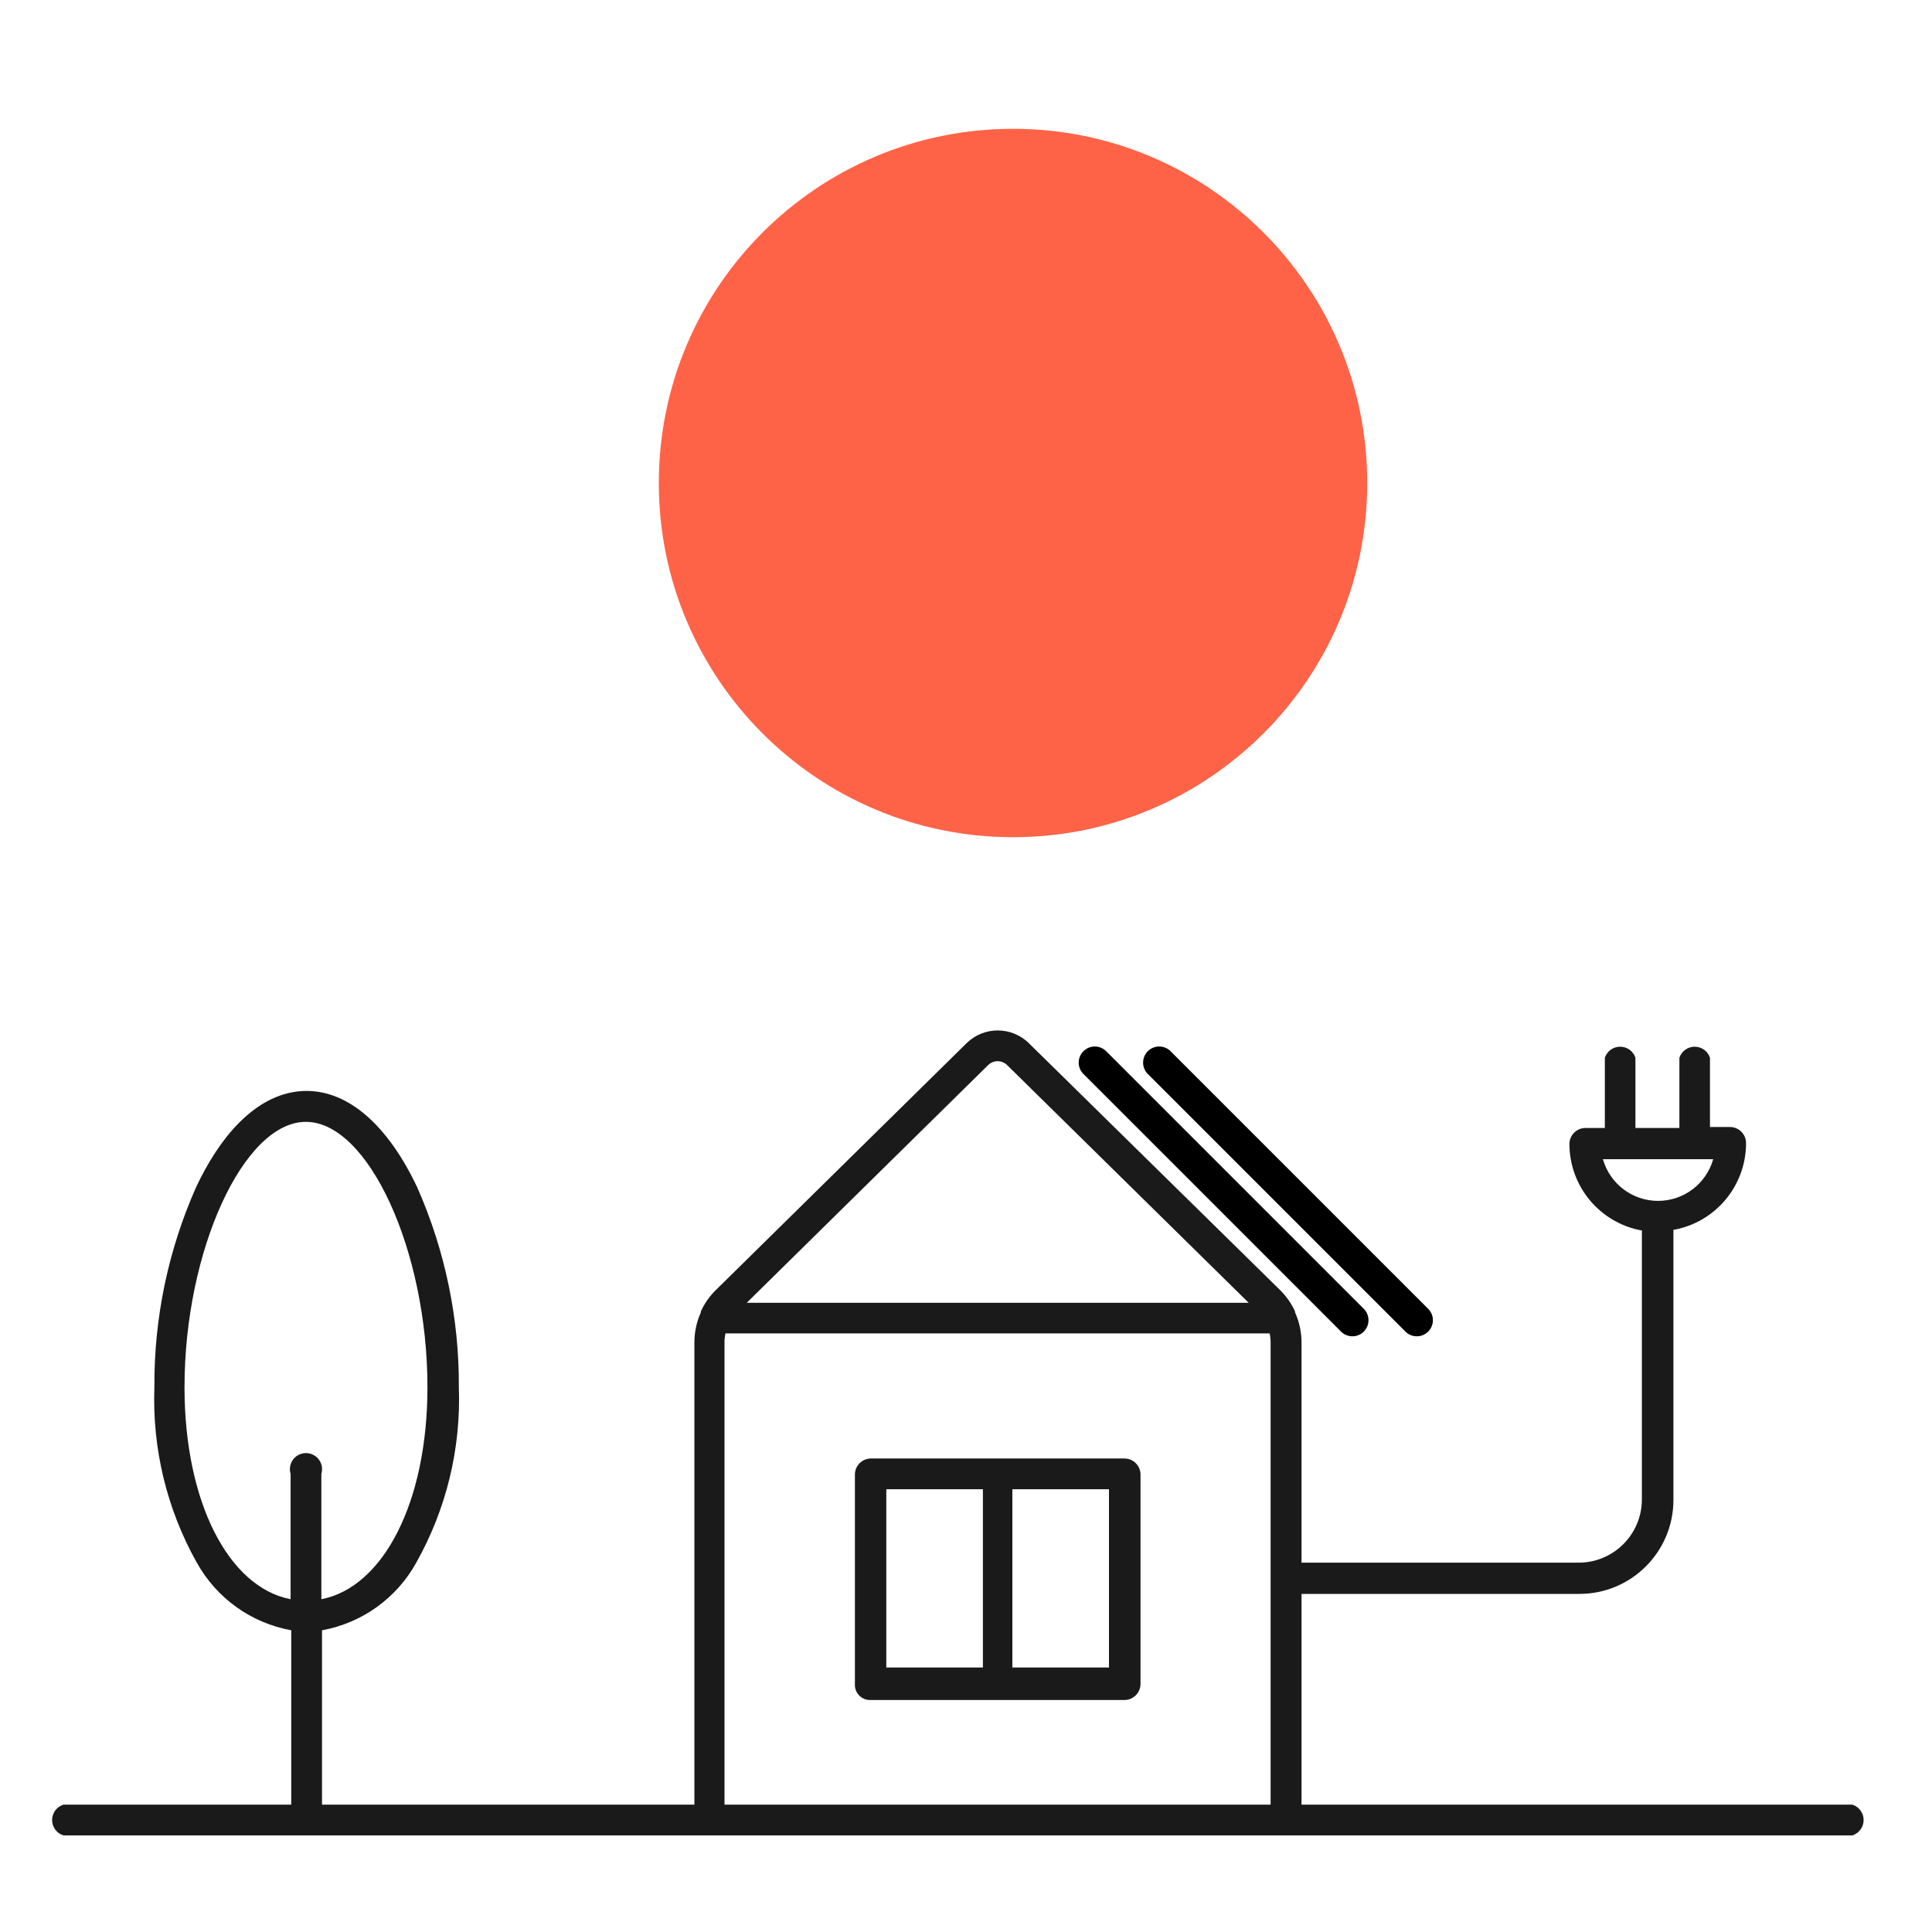
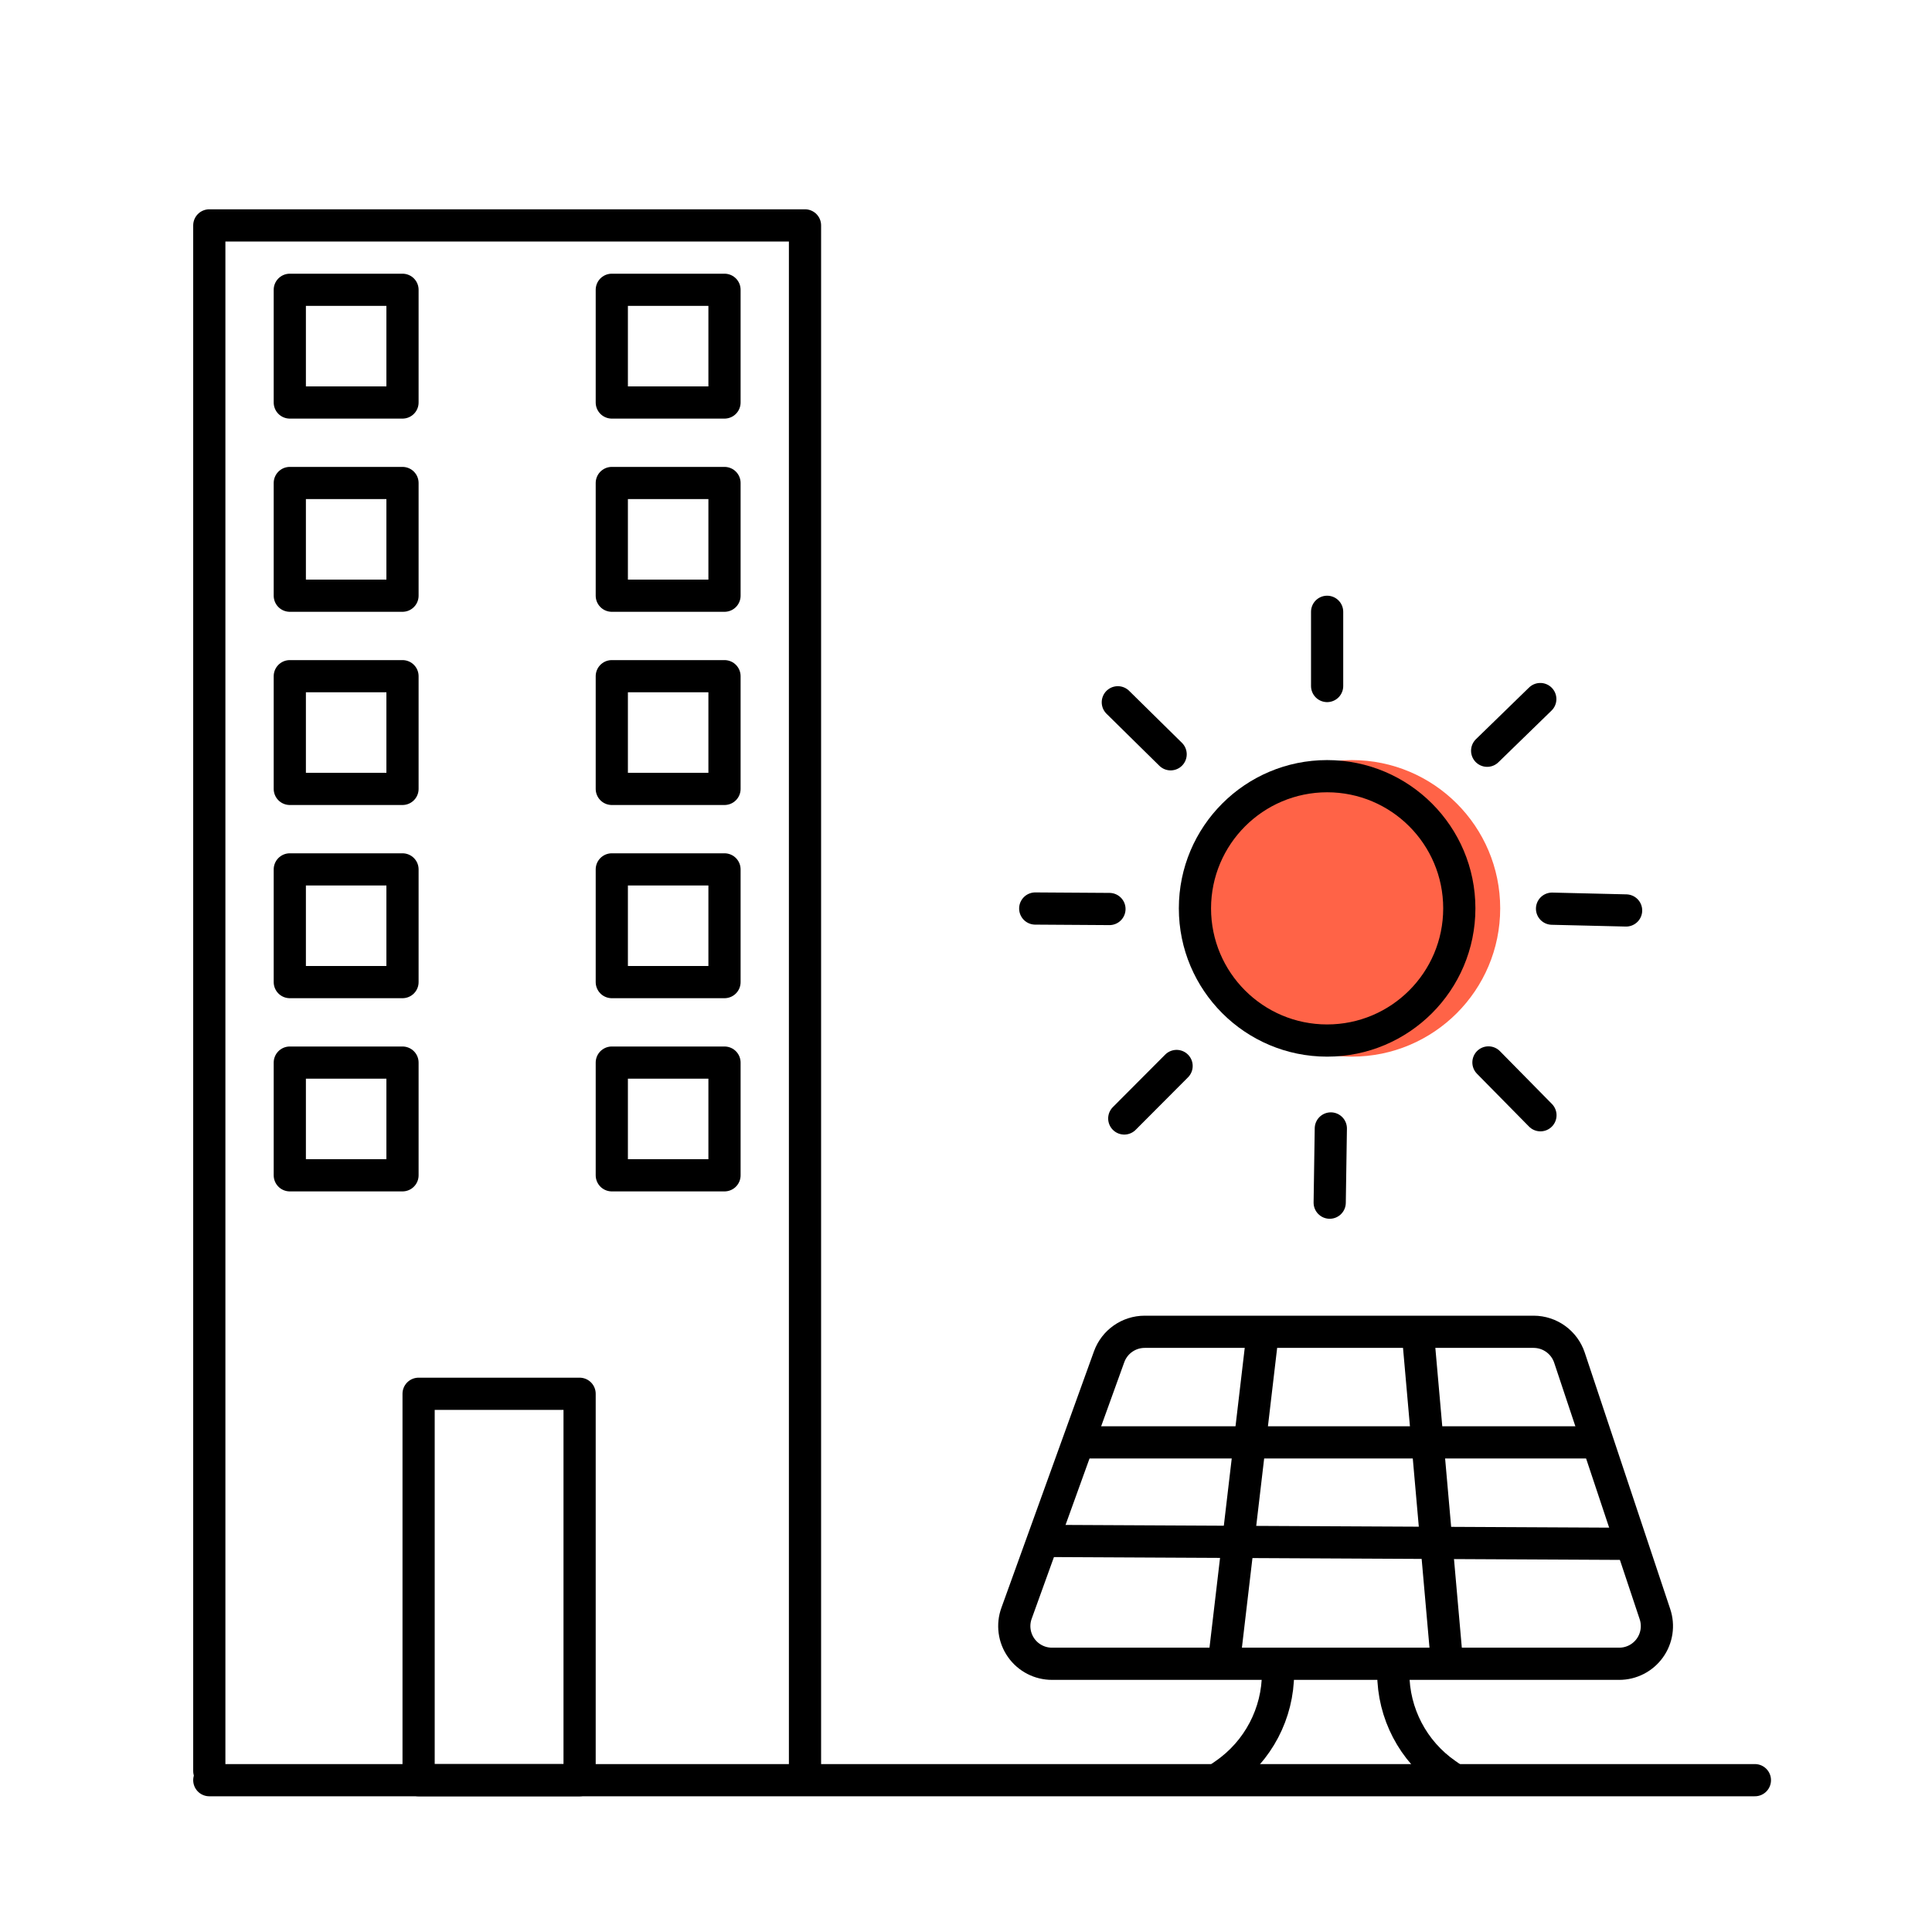
<svg xmlns="http://www.w3.org/2000/svg" viewBox="0 0 120 120">
-   <circle cx="62.92" cy="30" r="22" style="fill:tomato" />
-   <path d="M115.05,112.09H80.84V99H98.11a5.84,5.84,0,0,0,5.83-5.83V76.39A5.47,5.47,0,0,0,108.45,71a1,1,0,0,0-1-1h-1.24V65.7a1,1,0,0,0-1.9,0v4.36h-2.73V65.7a1,1,0,0,0-1.9,0v4.36H98.48a1,1,0,0,0-1,1,5.47,5.47,0,0,0,4.5,5.37V93.14a3.93,3.93,0,0,1-3.92,3.92H80.84V83.38a4.54,4.54,0,0,0-.4-1.86l0-.06a4.56,4.56,0,0,0-.93-1.33L63.9,64.79a2.76,2.76,0,0,0-3.86,0L44.46,80.13a4.38,4.38,0,0,0-.93,1.33l0,.06a4.54,4.54,0,0,0-.4,1.86v28.71H20V101.26a8.4,8.4,0,0,0,5.86-4.21,20.7,20.7,0,0,0,2.64-10.89,30.29,30.29,0,0,0-2.58-12.4c-1.82-3.86-4.26-6-6.88-6s-5.05,2.13-6.87,6a30.13,30.13,0,0,0-2.58,12.4,20.7,20.7,0,0,0,2.63,10.89,8.42,8.42,0,0,0,5.87,4.21v10.83H3.94a1,1,0,0,0,0,1.91H115.05a1,1,0,0,0,0-1.91ZM99.56,72h6.85a3.56,3.56,0,0,1-6.85,0ZM11.46,86.16c0-8.47,3.66-16.48,7.54-16.48s7.55,8,7.55,16.48c0,7.11-2.72,12.42-6.59,13.17V91.55a1,1,0,1,0-1.91,0v7.78C14.18,98.58,11.46,93.27,11.46,86.16Zm49.91-20a.84.84,0,0,1,1.19,0l15,14.76H46.38ZM45,112.09V83.38a2.6,2.6,0,0,1,.06-.56h33.8a2.6,2.6,0,0,1,.06.56v28.71Z" style="fill:#1a1a1a" />
-   <path d="M69.84,90.59H54.1a1,1,0,0,0-1,1v13a.94.94,0,0,0,1,1H69.84a1,1,0,0,0,1-1v-13A1,1,0,0,0,69.84,90.59ZM55.05,92.5h6v11.07h-6Zm13.83,11.07h-6V92.5h6Z" style="fill:#1a1a1a" />
-   <line x1="84" y1="82" x2="68" y2="66" style="fill:none;stroke:#000;stroke-linecap:round;stroke-miterlimit:10;stroke-width:2px" />
-   <line x1="88" y1="82" x2="72" y2="66" style="fill:none;stroke:#000;stroke-linecap:round;stroke-miterlimit:10;stroke-width:2px" />
+   <circle cx="83.97" cy="56.42" r="9.21" style="fill:tomato" />
+   <path d="M82.43,49.21a7.21,7.21,0,1,1-7.21,7.21,7.22,7.22,0,0,1,7.21-7.21m0-2a9.21,9.21,0,1,0,9.21,9.21,9.21,9.21,0,0,0-9.21-9.21Z" />
+   <line x1="82.43" y1="38" x2="82.43" y2="42.61" style="fill:none;stroke:#000;stroke-linecap:round;stroke-linejoin:round;stroke-width:2px" />
+   <line x1="64.3" y1="56.43" x2="68.91" y2="56.46" style="fill:none;stroke:#000;stroke-linecap:round;stroke-linejoin:round;stroke-width:2px" />
+   <line x1="82.59" y1="74.7" x2="82.66" y2="70.09" style="fill:none;stroke:#000;stroke-linecap:round;stroke-linejoin:round;stroke-width:2px" />
+   <line x1="101" y1="56.55" x2="96.4" y2="56.44" style="fill:none;stroke:#000;stroke-linecap:round;stroke-linejoin:round;stroke-width:2px" />
+   <line x1="69.43" y1="43.62" x2="72.71" y2="46.85" style="fill:none;stroke:#000;stroke-linecap:round;stroke-linejoin:round;stroke-width:2px" />
+   <line x1="69.83" y1="69.47" x2="73.08" y2="66.21" style="fill:none;stroke:#000;stroke-linecap:round;stroke-linejoin:round;stroke-width:2px" />
+   <line x1="95.68" y1="69.27" x2="92.45" y2="65.99" style="fill:none;stroke:#000;stroke-linecap:round;stroke-linejoin:round;stroke-width:2px" />
+   <line x1="95.67" y1="43.42" x2="92.37" y2="46.63" style="fill:none;stroke:#000;stroke-linecap:round;stroke-linejoin:round;stroke-width:2px" />
+   <path d="M65.35,103.34h35.22a2.34,2.34,0,0,0,2.22-3.09L97.48,84.32a2.35,2.35,0,0,0-2.22-1.6H71.1a2.35,2.35,0,0,0-2.21,1.55L63.14,100.2A2.34,2.34,0,0,0,65.35,103.34Z" style="fill:none;stroke:#000;stroke-linecap:round;stroke-linejoin:round;stroke-width:2px" />
+   <line x1="67.2" y1="89.59" x2="98.71" y2="89.59" style="fill:none;stroke:#000;stroke-linecap:round;stroke-linejoin:round;stroke-width:2px" />
+   <line x1="64.91" y1="95.71" x2="101" y2="95.89" style="fill:none;stroke:#000;stroke-linecap:round;stroke-linejoin:round;stroke-width:2px" />
+   <line x1="78.37" y1="83.29" x2="76.08" y2="102.77" style="fill:none;stroke:#000;stroke-linecap:round;stroke-linejoin:round;stroke-width:2px" />
+   <line x1="88.11" y1="83.29" x2="89.83" y2="102.77" style="fill:none;stroke:#000;stroke-linecap:round;stroke-linejoin:round;stroke-width:2px" />
+   <path d="M79.38,103.91h0a7.65,7.65,0,0,1-3.3,6.29l-.43.3" style="fill:none;stroke:#000;stroke-linecap:round;stroke-linejoin:round;stroke-width:2px" />
+   <path d="M86.54,103.91h0a7.64,7.64,0,0,0,3.29,6.29l.43.3" style="fill:none;stroke:#000;stroke-linecap:round;stroke-linejoin:round;stroke-width:2px" />
+   <line x1="109" y1="110.57" x2="13" y2="110.57" style="fill:none;stroke:#000;stroke-linecap:round;stroke-linejoin:round;stroke-width:2px" />
+   <polyline points="13 110 13 14 50 14 50 110" style="fill:none;stroke:#000;stroke-linecap:round;stroke-linejoin:round;stroke-width:2px" />
+   <rect x="26" y="86.57" width="10" height="24" style="fill:none;stroke:#000;stroke-linecap:round;stroke-linejoin:round;stroke-width:2px" />
+   <rect x="18" y="18" width="7" height="7" style="fill:none;stroke:#000;stroke-linecap:round;stroke-linejoin:round;stroke-width:2px" />
+   <rect x="38" y="18" width="7" height="7" style="fill:none;stroke:#000;stroke-linecap:round;stroke-linejoin:round;stroke-width:2px" />
+   <rect x="18" y="30" width="7" height="7" style="fill:none;stroke:#000;stroke-linecap:round;stroke-linejoin:round;stroke-width:2px" />
+   <rect x="38" y="30" width="7" height="7" style="fill:none;stroke:#000;stroke-linecap:round;stroke-linejoin:round;stroke-width:2px" />
+   <rect x="18" y="42" width="7" height="7" style="fill:none;stroke:#000;stroke-linecap:round;stroke-linejoin:round;stroke-width:2px" />
+   <rect x="38" y="42" width="7" height="7" style="fill:none;stroke:#000;stroke-linecap:round;stroke-linejoin:round;stroke-width:2px" />
+   <rect x="18" y="54" width="7" height="7" style="fill:none;stroke:#000;stroke-linecap:round;stroke-linejoin:round;stroke-width:2px" />
+   <rect x="38" y="54" width="7" height="7" style="fill:none;stroke:#000;stroke-linecap:round;stroke-linejoin:round;stroke-width:2px" />
+   <rect x="18" y="66" width="7" height="7" style="fill:none;stroke:#000;stroke-linecap:round;stroke-linejoin:round;stroke-width:2px" />
+   <rect x="38" y="66" width="7" height="7" style="fill:none;stroke:#000;stroke-linecap:round;stroke-linejoin:round;stroke-width:2px" />
</svg>
